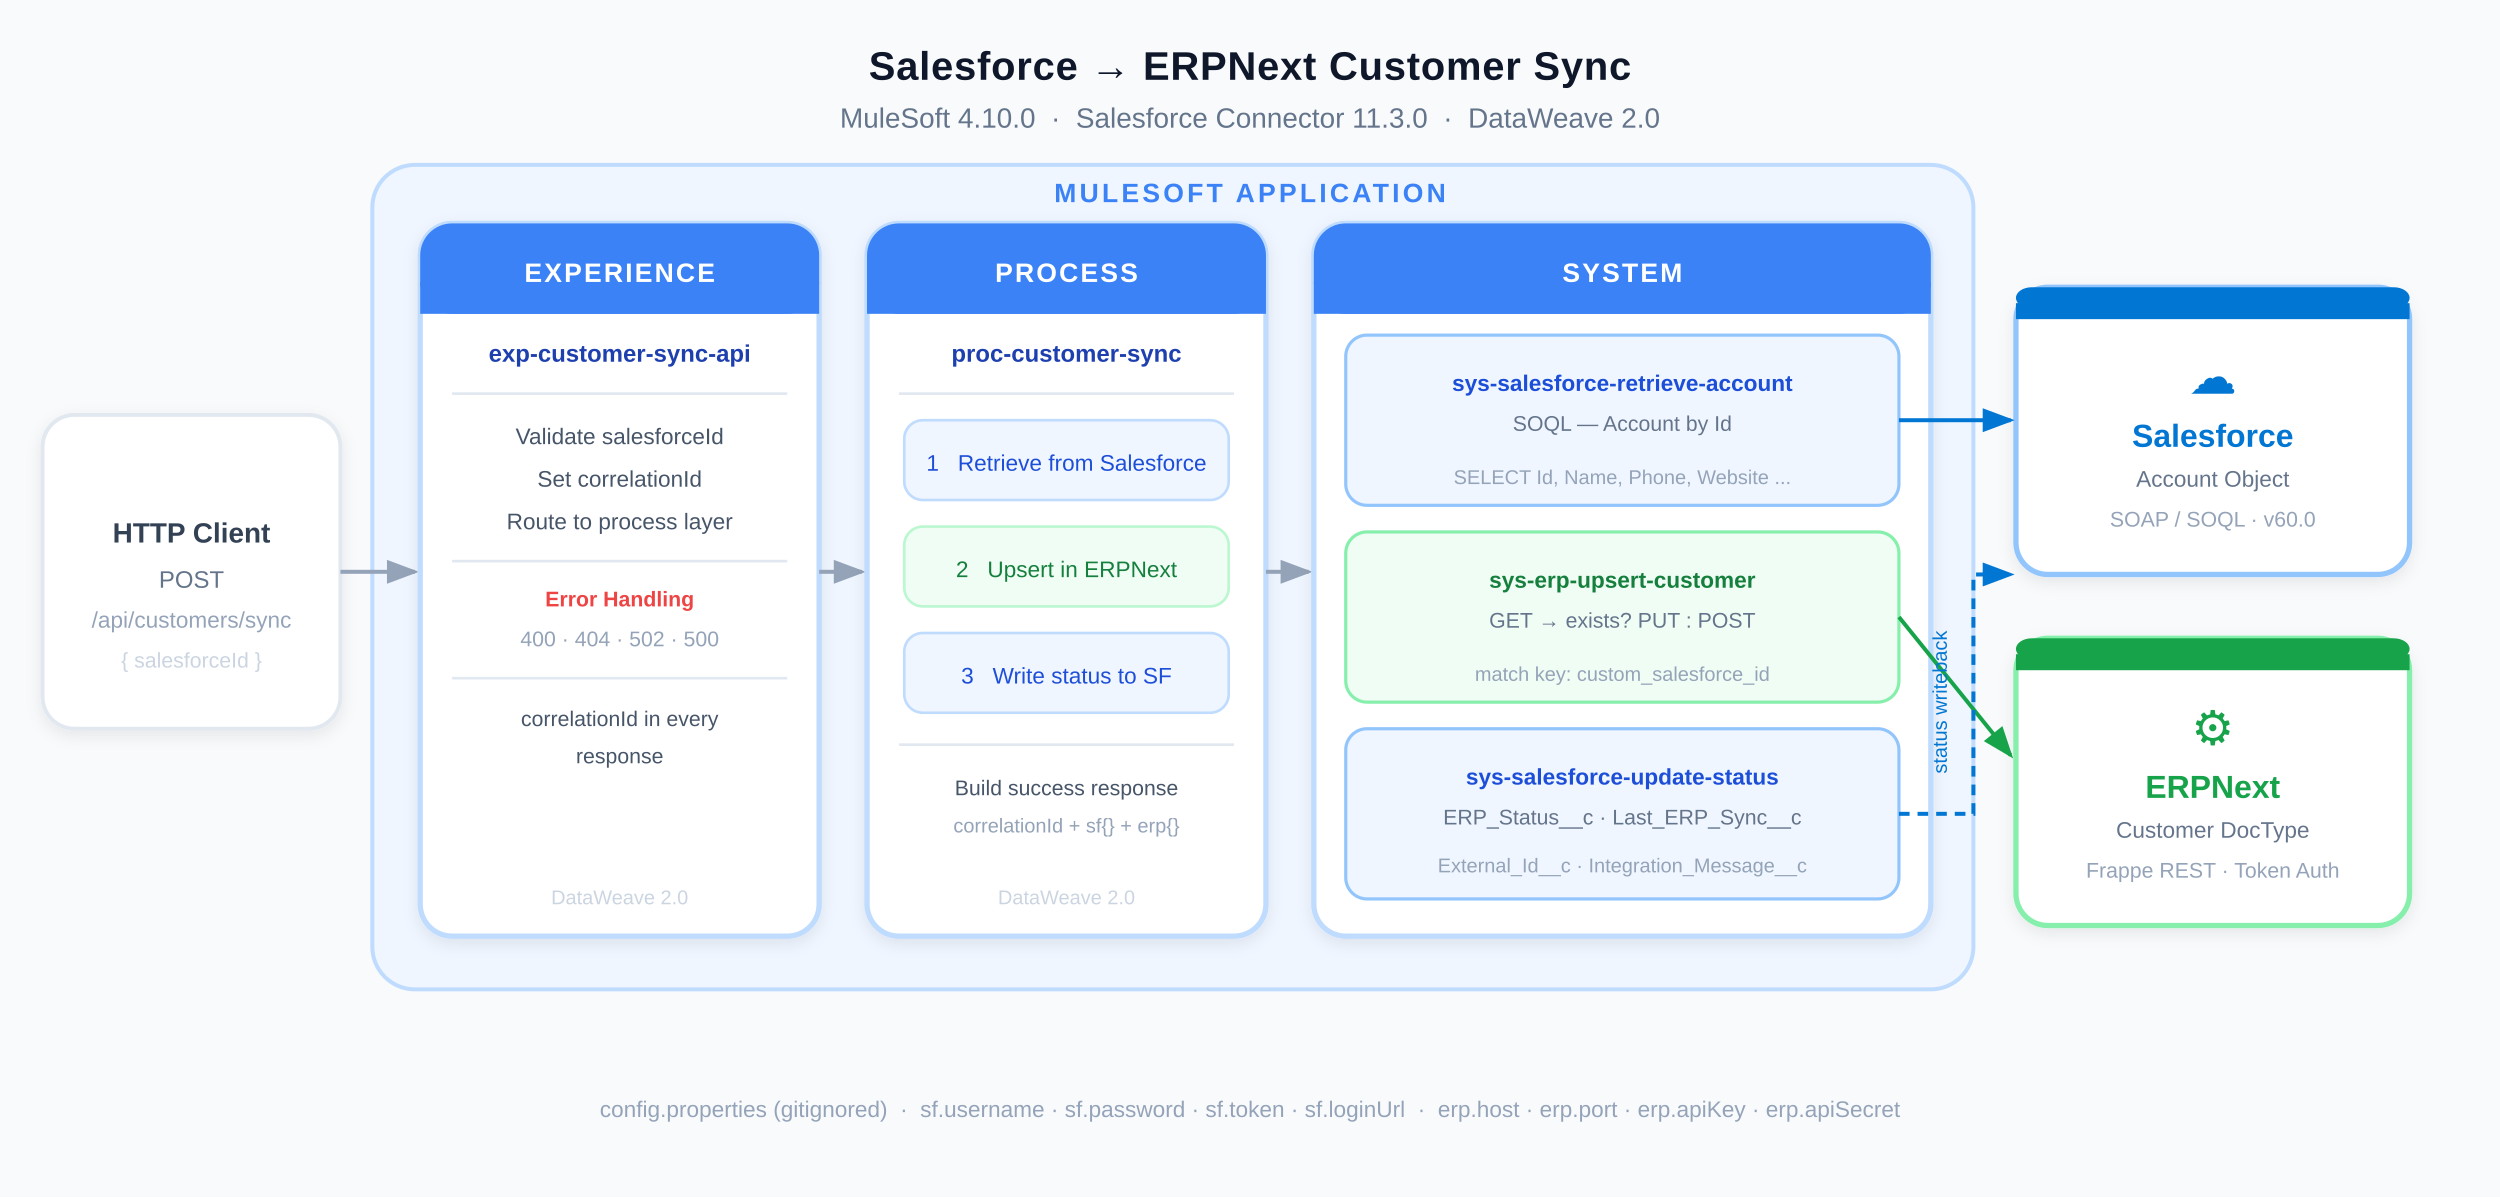
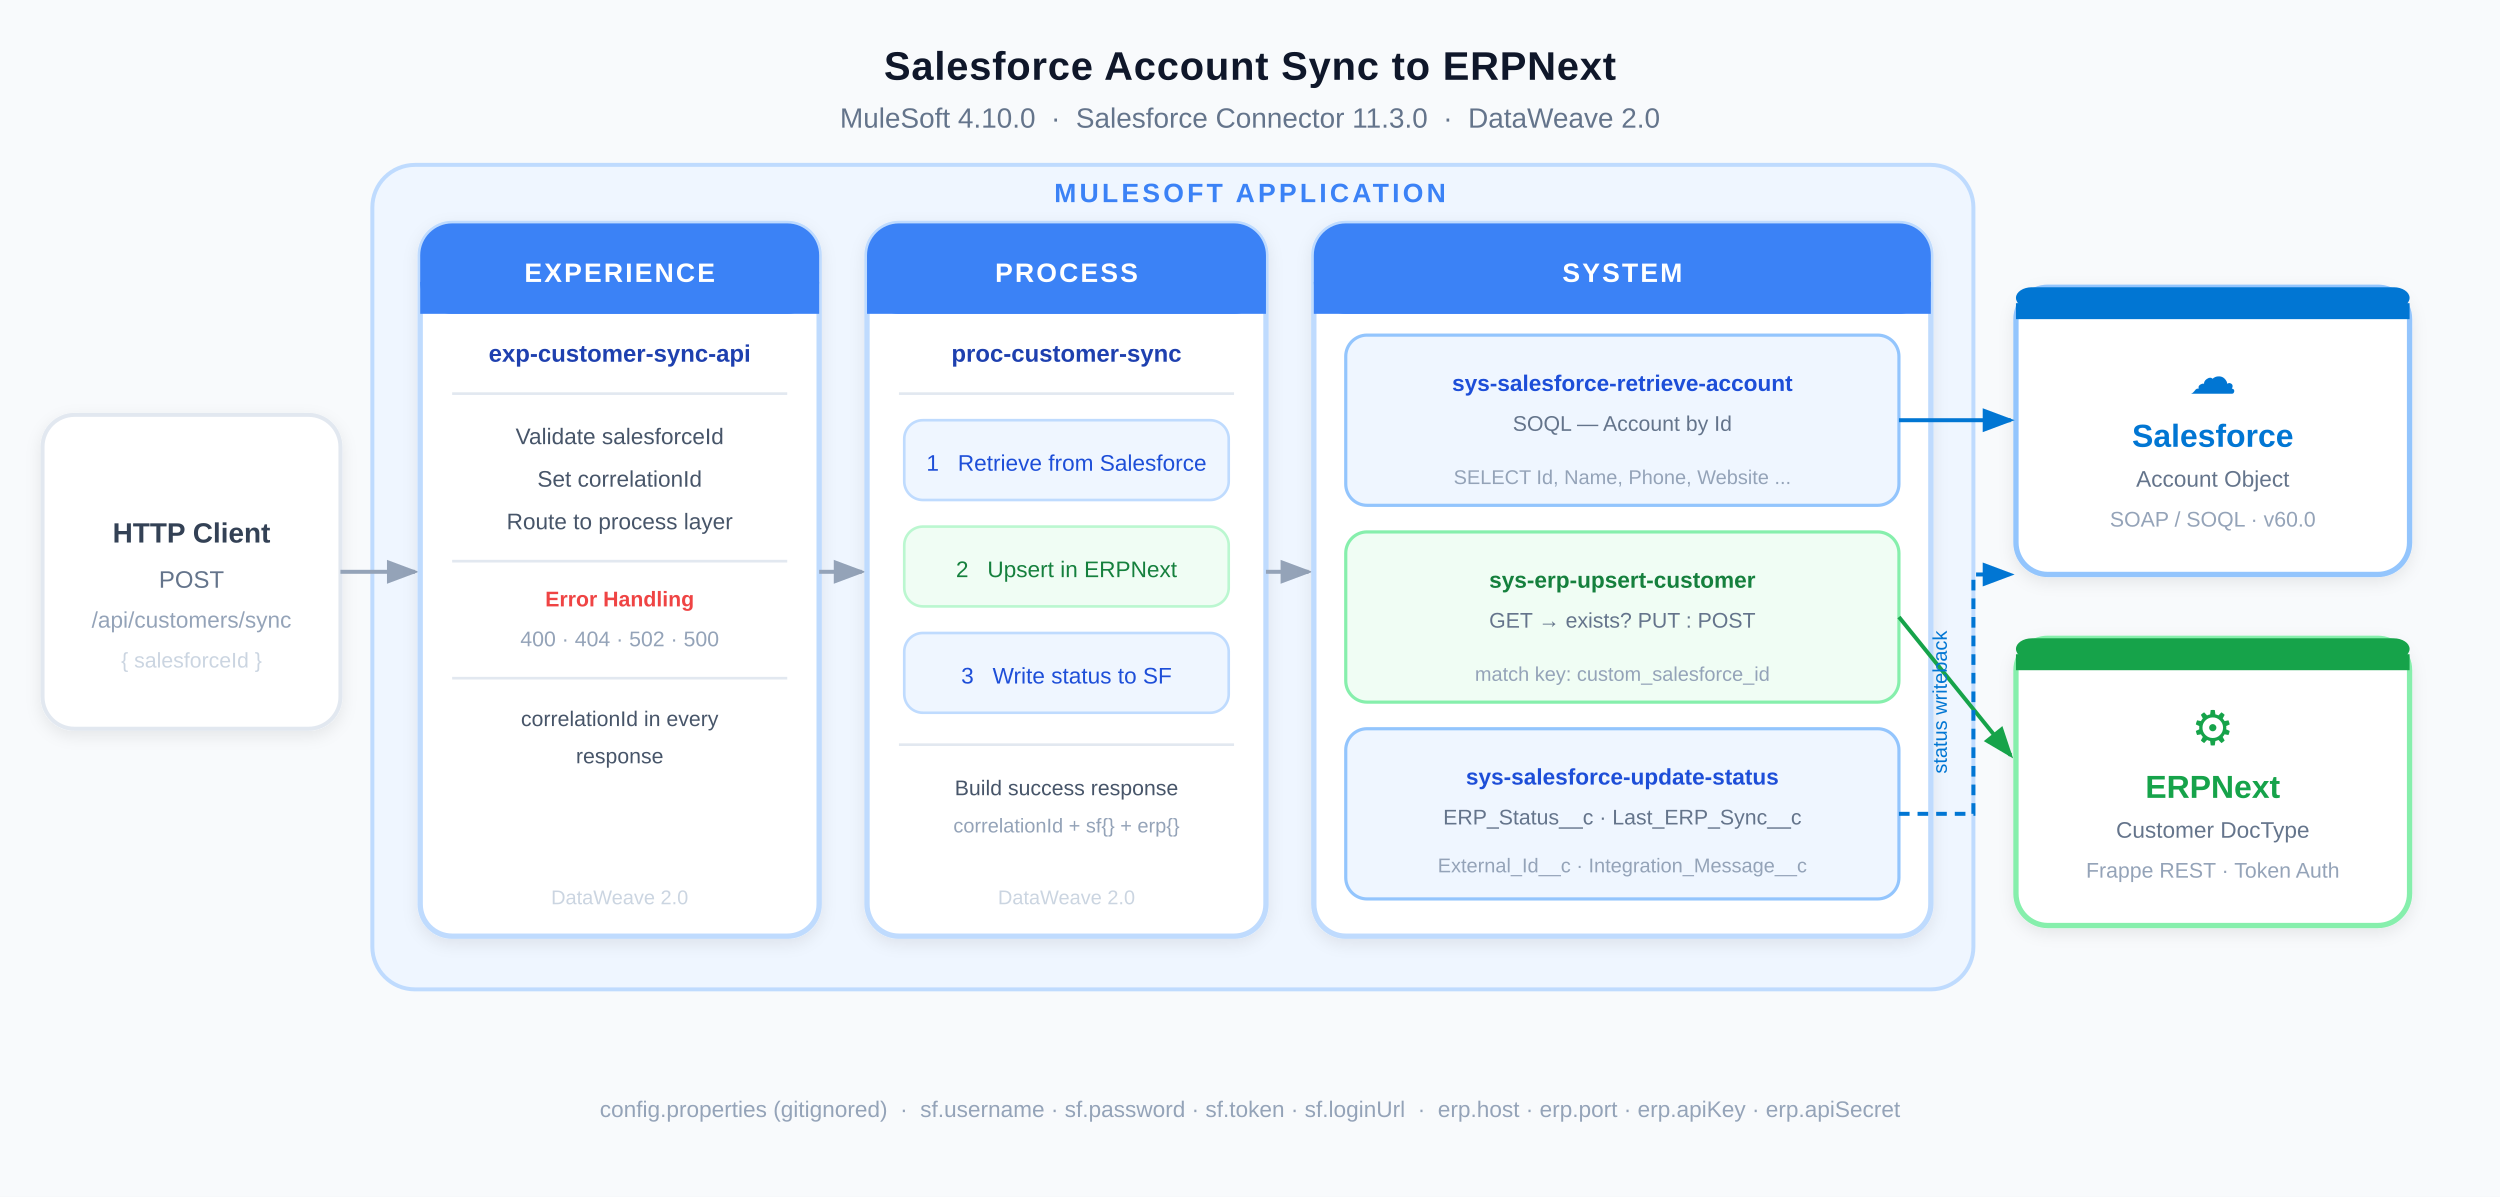
<svg xmlns="http://www.w3.org/2000/svg" width="940" height="450" font-family="'Segoe UI', Arial, sans-serif">
  <defs>
    <marker id="arr" markerWidth="8" markerHeight="8" refX="7" refY="3" orient="auto">
      <path d="M0,0 L0,6 L8,3 z" fill="#94a3b8" />
    </marker>
    <marker id="arrBlue" markerWidth="8" markerHeight="8" refX="7" refY="3" orient="auto">
      <path d="M0,0 L0,6 L8,3 z" fill="#0176d3" />
    </marker>
    <marker id="arrGreen" markerWidth="8" markerHeight="8" refX="7" refY="3" orient="auto">
      <path d="M0,0 L0,6 L8,3 z" fill="#16a34a" />
    </marker>
    <filter id="shadow">
      <feDropShadow dx="0" dy="2" stdDeviation="3" flood-color="#00000014" />
    </filter>
  </defs>
  <rect width="940" height="450" fill="#f8fafc" />
-   <text x="470" y="30" text-anchor="middle" font-size="15" font-weight="700" fill="#0f172a" letter-spacing="0.3">Salesforce → ERPNext Customer Sync</text>
+   <text x="470" y="30" text-anchor="middle" font-size="15" font-weight="700" fill="#0f172a" letter-spacing="0.3">Salesforce Account Sync to ERPNext</text>
  <text x="470" y="48" text-anchor="middle" font-size="10.5" fill="#64748b">MuleSoft 4.10.0  ·  Salesforce Connector 11.3.0  ·  DataWeave 2.0</text>
  <rect x="140" y="62" width="602" height="310" rx="16" fill="#eff6ff" stroke="#bfdbfe" stroke-width="1.5" />
  <text x="470" y="76" text-anchor="middle" font-size="10" font-weight="600" fill="#3b82f6" letter-spacing="1.2">MULESOFT APPLICATION</text>
  <rect x="16" y="156" width="112" height="118" rx="12" fill="#ffffff" stroke="#e2e8f0" stroke-width="1.5" filter="url(#shadow)" />
  <text x="72" y="204" text-anchor="middle" font-size="10.5" font-weight="600" fill="#334155">HTTP Client</text>
  <text x="72" y="221" text-anchor="middle" font-size="9" fill="#64748b">POST</text>
  <text x="72" y="236" text-anchor="middle" font-size="8.5" fill="#94a3b8">/api/customers/sync</text>
  <text x="72" y="251" text-anchor="middle" font-size="8" fill="#cbd5e1">{ salesforceId }</text>
  <line x1="128" y1="215" x2="156" y2="215" stroke="#94a3b8" stroke-width="1.5" marker-end="url(#arr)" />
  <rect x="158" y="84" width="150" height="268" rx="12" fill="#ffffff" stroke="#bfdbfe" stroke-width="2" filter="url(#shadow)" />
  <rect x="158" y="84" width="150" height="34" rx="12" fill="#3b82f6" />
  <rect x="158" y="106" width="150" height="12" fill="#3b82f6" />
  <text x="233" y="106" text-anchor="middle" font-size="10" font-weight="700" fill="#ffffff" letter-spacing="0.8">EXPERIENCE</text>
  <text x="233" y="136" text-anchor="middle" font-size="9" font-weight="600" fill="#1e40af">exp-customer-sync-api</text>
  <line x1="170" y1="148" x2="296" y2="148" stroke="#e2e8f0" stroke-width="1" />
  <text x="233" y="167" text-anchor="middle" font-size="8.5" fill="#475569">Validate salesforceId</text>
  <text x="233" y="183" text-anchor="middle" font-size="8.5" fill="#475569">Set correlationId</text>
  <text x="233" y="199" text-anchor="middle" font-size="8.5" fill="#475569">Route to process layer</text>
  <line x1="170" y1="211" x2="296" y2="211" stroke="#e2e8f0" stroke-width="1" />
  <text x="233" y="228" text-anchor="middle" font-size="8" font-weight="600" fill="#ef4444">Error Handling</text>
  <text x="233" y="243" text-anchor="middle" font-size="8" fill="#94a3b8">400 · 404 · 502 · 500</text>
  <line x1="170" y1="255" x2="296" y2="255" stroke="#e2e8f0" stroke-width="1" />
  <text x="233" y="273" text-anchor="middle" font-size="8" fill="#475569">correlationId in every</text>
  <text x="233" y="287" text-anchor="middle" font-size="8" fill="#475569">response</text>
  <text x="233" y="340" text-anchor="middle" font-size="7.5" fill="#cbd5e1">DataWeave 2.0</text>
  <line x1="308" y1="215" x2="324" y2="215" stroke="#94a3b8" stroke-width="1.5" marker-end="url(#arr)" />
  <rect x="326" y="84" width="150" height="268" rx="12" fill="#ffffff" stroke="#bfdbfe" stroke-width="2" filter="url(#shadow)" />
  <rect x="326" y="84" width="150" height="34" rx="12" fill="#3b82f6" />
  <rect x="326" y="106" width="150" height="12" fill="#3b82f6" />
  <text x="401" y="106" text-anchor="middle" font-size="10" font-weight="700" fill="#ffffff" letter-spacing="0.8">PROCESS</text>
  <text x="401" y="136" text-anchor="middle" font-size="9" font-weight="600" fill="#1e40af">proc-customer-sync</text>
  <line x1="338" y1="148" x2="464" y2="148" stroke="#e2e8f0" stroke-width="1" />
  <rect x="340" y="158" width="122" height="30" rx="7" fill="#eff6ff" stroke="#bfdbfe" stroke-width="1" />
  <text x="401" y="177" text-anchor="middle" font-size="8.5" fill="#1d4ed8">1   Retrieve from Salesforce</text>
  <rect x="340" y="198" width="122" height="30" rx="7" fill="#f0fdf4" stroke="#bbf7d0" stroke-width="1" />
  <text x="401" y="217" text-anchor="middle" font-size="8.5" fill="#15803d">2   Upsert in ERPNext</text>
  <rect x="340" y="238" width="122" height="30" rx="7" fill="#eff6ff" stroke="#bfdbfe" stroke-width="1" />
  <text x="401" y="257" text-anchor="middle" font-size="8.5" fill="#1d4ed8">3   Write status to SF</text>
  <line x1="338" y1="280" x2="464" y2="280" stroke="#e2e8f0" stroke-width="1" />
  <text x="401" y="299" text-anchor="middle" font-size="8" fill="#475569">Build success response</text>
  <text x="401" y="313" text-anchor="middle" font-size="7.5" fill="#94a3b8">correlationId + sf{} + erp{}</text>
  <text x="401" y="340" text-anchor="middle" font-size="7.5" fill="#cbd5e1">DataWeave 2.0</text>
  <line x1="476" y1="215" x2="492" y2="215" stroke="#94a3b8" stroke-width="1.5" marker-end="url(#arr)" />
  <rect x="494" y="84" width="232" height="268" rx="12" fill="#ffffff" stroke="#bfdbfe" stroke-width="2" filter="url(#shadow)" />
  <rect x="494" y="84" width="232" height="34" rx="12" fill="#3b82f6" />
  <rect x="494" y="106" width="232" height="12" fill="#3b82f6" />
  <text x="610" y="106" text-anchor="middle" font-size="10" font-weight="700" fill="#ffffff" letter-spacing="0.8">SYSTEM</text>
  <rect x="506" y="126" width="208" height="64" rx="8" fill="#eff6ff" stroke="#93c5fd" stroke-width="1.2" />
  <text x="610" y="147" text-anchor="middle" font-size="8.5" font-weight="600" fill="#1d4ed8">sys-salesforce-retrieve-account</text>
  <text x="610" y="162" text-anchor="middle" font-size="8" fill="#64748b">SOQL — Account by Id</text>
  <text x="610" y="182" text-anchor="middle" font-size="7.5" fill="#94a3b8">SELECT Id, Name, Phone, Website ...</text>
  <rect x="506" y="200" width="208" height="64" rx="8" fill="#f0fdf4" stroke="#86efac" stroke-width="1.2" />
  <text x="610" y="221" text-anchor="middle" font-size="8.5" font-weight="600" fill="#15803d">sys-erp-upsert-customer</text>
  <text x="610" y="236" text-anchor="middle" font-size="8" fill="#64748b">GET → exists? PUT : POST</text>
  <text x="610" y="256" text-anchor="middle" font-size="7.5" fill="#94a3b8">match key: custom_salesforce_id</text>
  <rect x="506" y="274" width="208" height="64" rx="8" fill="#eff6ff" stroke="#93c5fd" stroke-width="1.2" />
  <text x="610" y="295" text-anchor="middle" font-size="8.5" font-weight="600" fill="#1d4ed8">sys-salesforce-update-status</text>
  <text x="610" y="310" text-anchor="middle" font-size="8" fill="#64748b">ERP_Status__c · Last_ERP_Sync__c</text>
  <text x="610" y="328" text-anchor="middle" font-size="7.5" fill="#94a3b8">External_Id__c · Integration_Message__c</text>
  <rect x="758" y="108" width="148" height="108" rx="12" fill="#ffffff" stroke="#93c5fd" stroke-width="2" filter="url(#shadow)" />
  <rect x="758" y="108" width="148" height="8" rx="6" fill="#0176d3" />
  <rect x="758" y="114" width="148" height="6" fill="#0176d3" />
  <text x="832" y="148" text-anchor="middle" font-size="18" fill="#0176d3">☁</text>
  <text x="832" y="168" text-anchor="middle" font-size="12" font-weight="700" fill="#0176d3">Salesforce</text>
  <text x="832" y="183" text-anchor="middle" font-size="8.5" fill="#64748b">Account Object</text>
  <text x="832" y="198" text-anchor="middle" font-size="8" fill="#94a3b8">SOAP / SOQL · v60.0</text>
  <rect x="758" y="240" width="148" height="108" rx="12" fill="#ffffff" stroke="#86efac" stroke-width="2" filter="url(#shadow)" />
  <rect x="758" y="240" width="148" height="8" rx="6" fill="#16a34a" />
  <rect x="758" y="246" width="148" height="6" fill="#16a34a" />
  <text x="832" y="280" text-anchor="middle" font-size="18" fill="#16a34a">⚙</text>
  <text x="832" y="300" text-anchor="middle" font-size="12" font-weight="700" fill="#16a34a">ERPNext</text>
  <text x="832" y="315" text-anchor="middle" font-size="8.5" fill="#64748b">Customer DocType</text>
  <text x="832" y="330" text-anchor="middle" font-size="8" fill="#94a3b8">Frappe REST · Token Auth</text>
  <line x1="714" y1="158" x2="756" y2="158" stroke="#0176d3" stroke-width="1.5" marker-end="url(#arrBlue)" />
  <line x1="714" y1="232" x2="756" y2="284" stroke="#16a34a" stroke-width="1.5" marker-end="url(#arrGreen)" />
  <path d="M714,306 L742,306 L742,216 L756,216" stroke="#0176d3" stroke-width="1.5" stroke-dasharray="4,3" fill="none" marker-end="url(#arrBlue)" />
  <text x="732" y="264" text-anchor="middle" font-size="7.5" fill="#0176d3" transform="rotate(-90,732,264)">status writeback</text>
  <text x="470" y="420" text-anchor="middle" font-size="8.5" fill="#94a3b8">config.properties (gitignored)  ·  sf.username · sf.password · sf.token · sf.loginUrl  ·  erp.host · erp.port · erp.apiKey · erp.apiSecret</text>
</svg>
